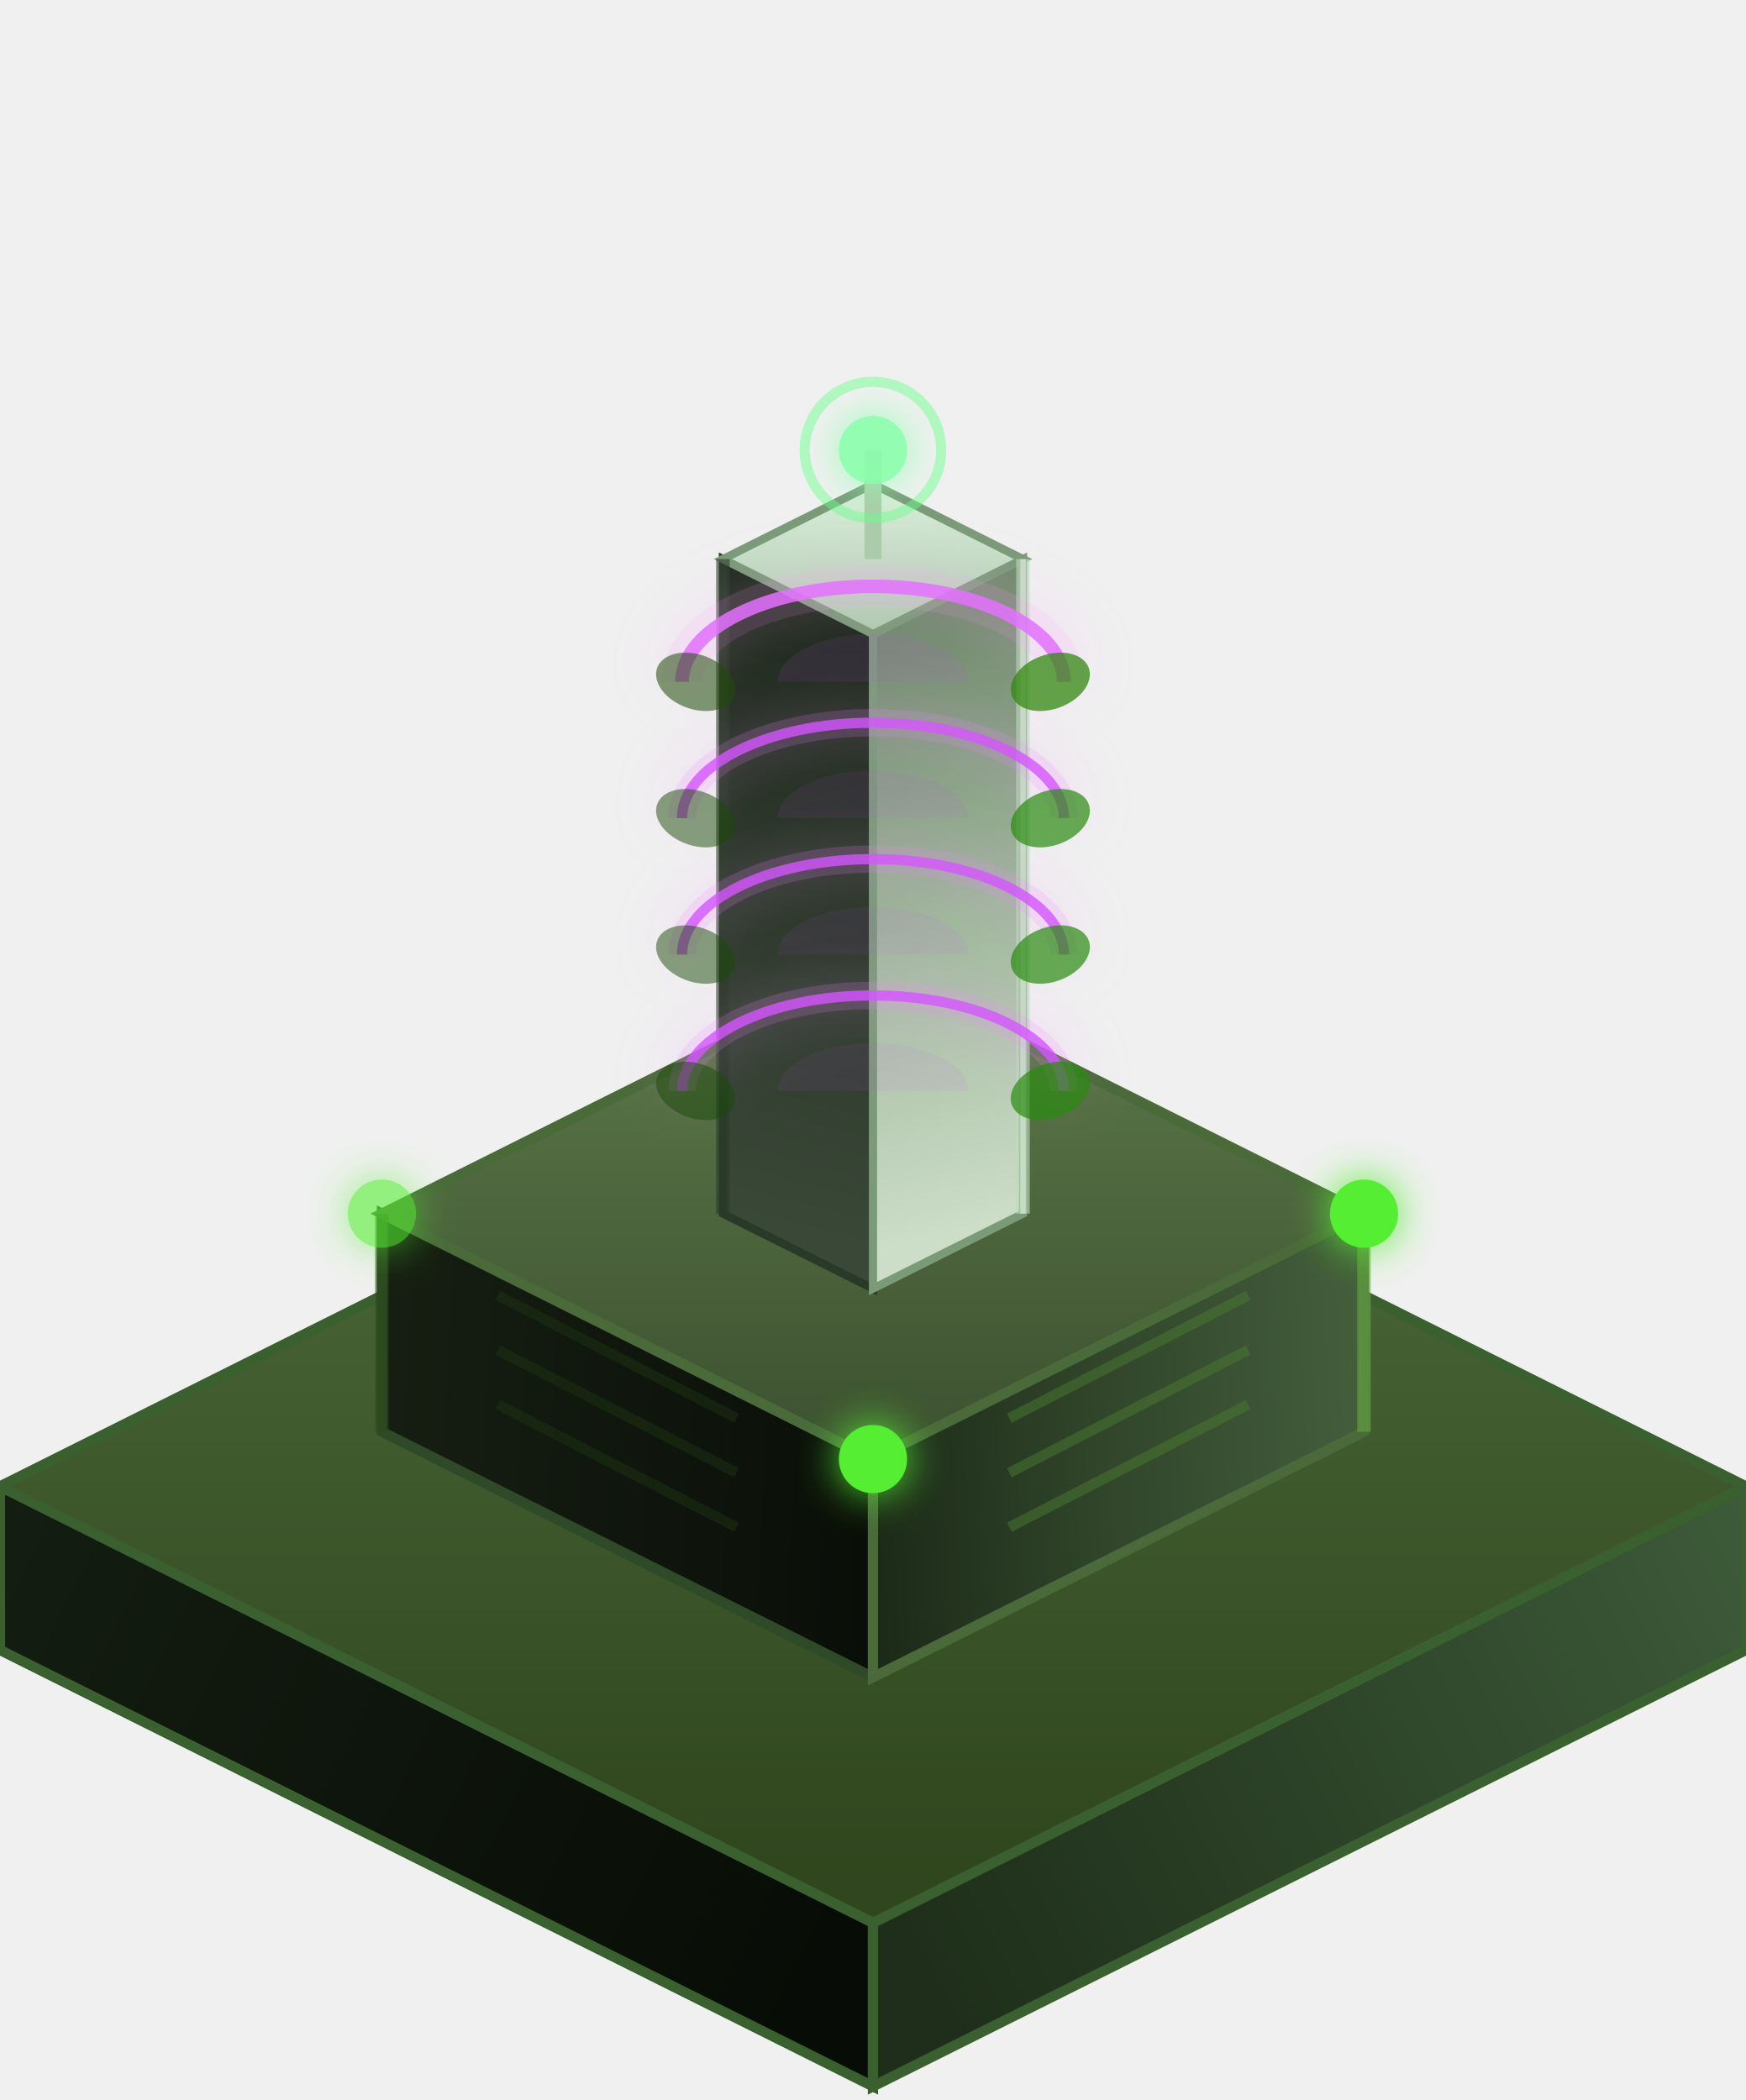
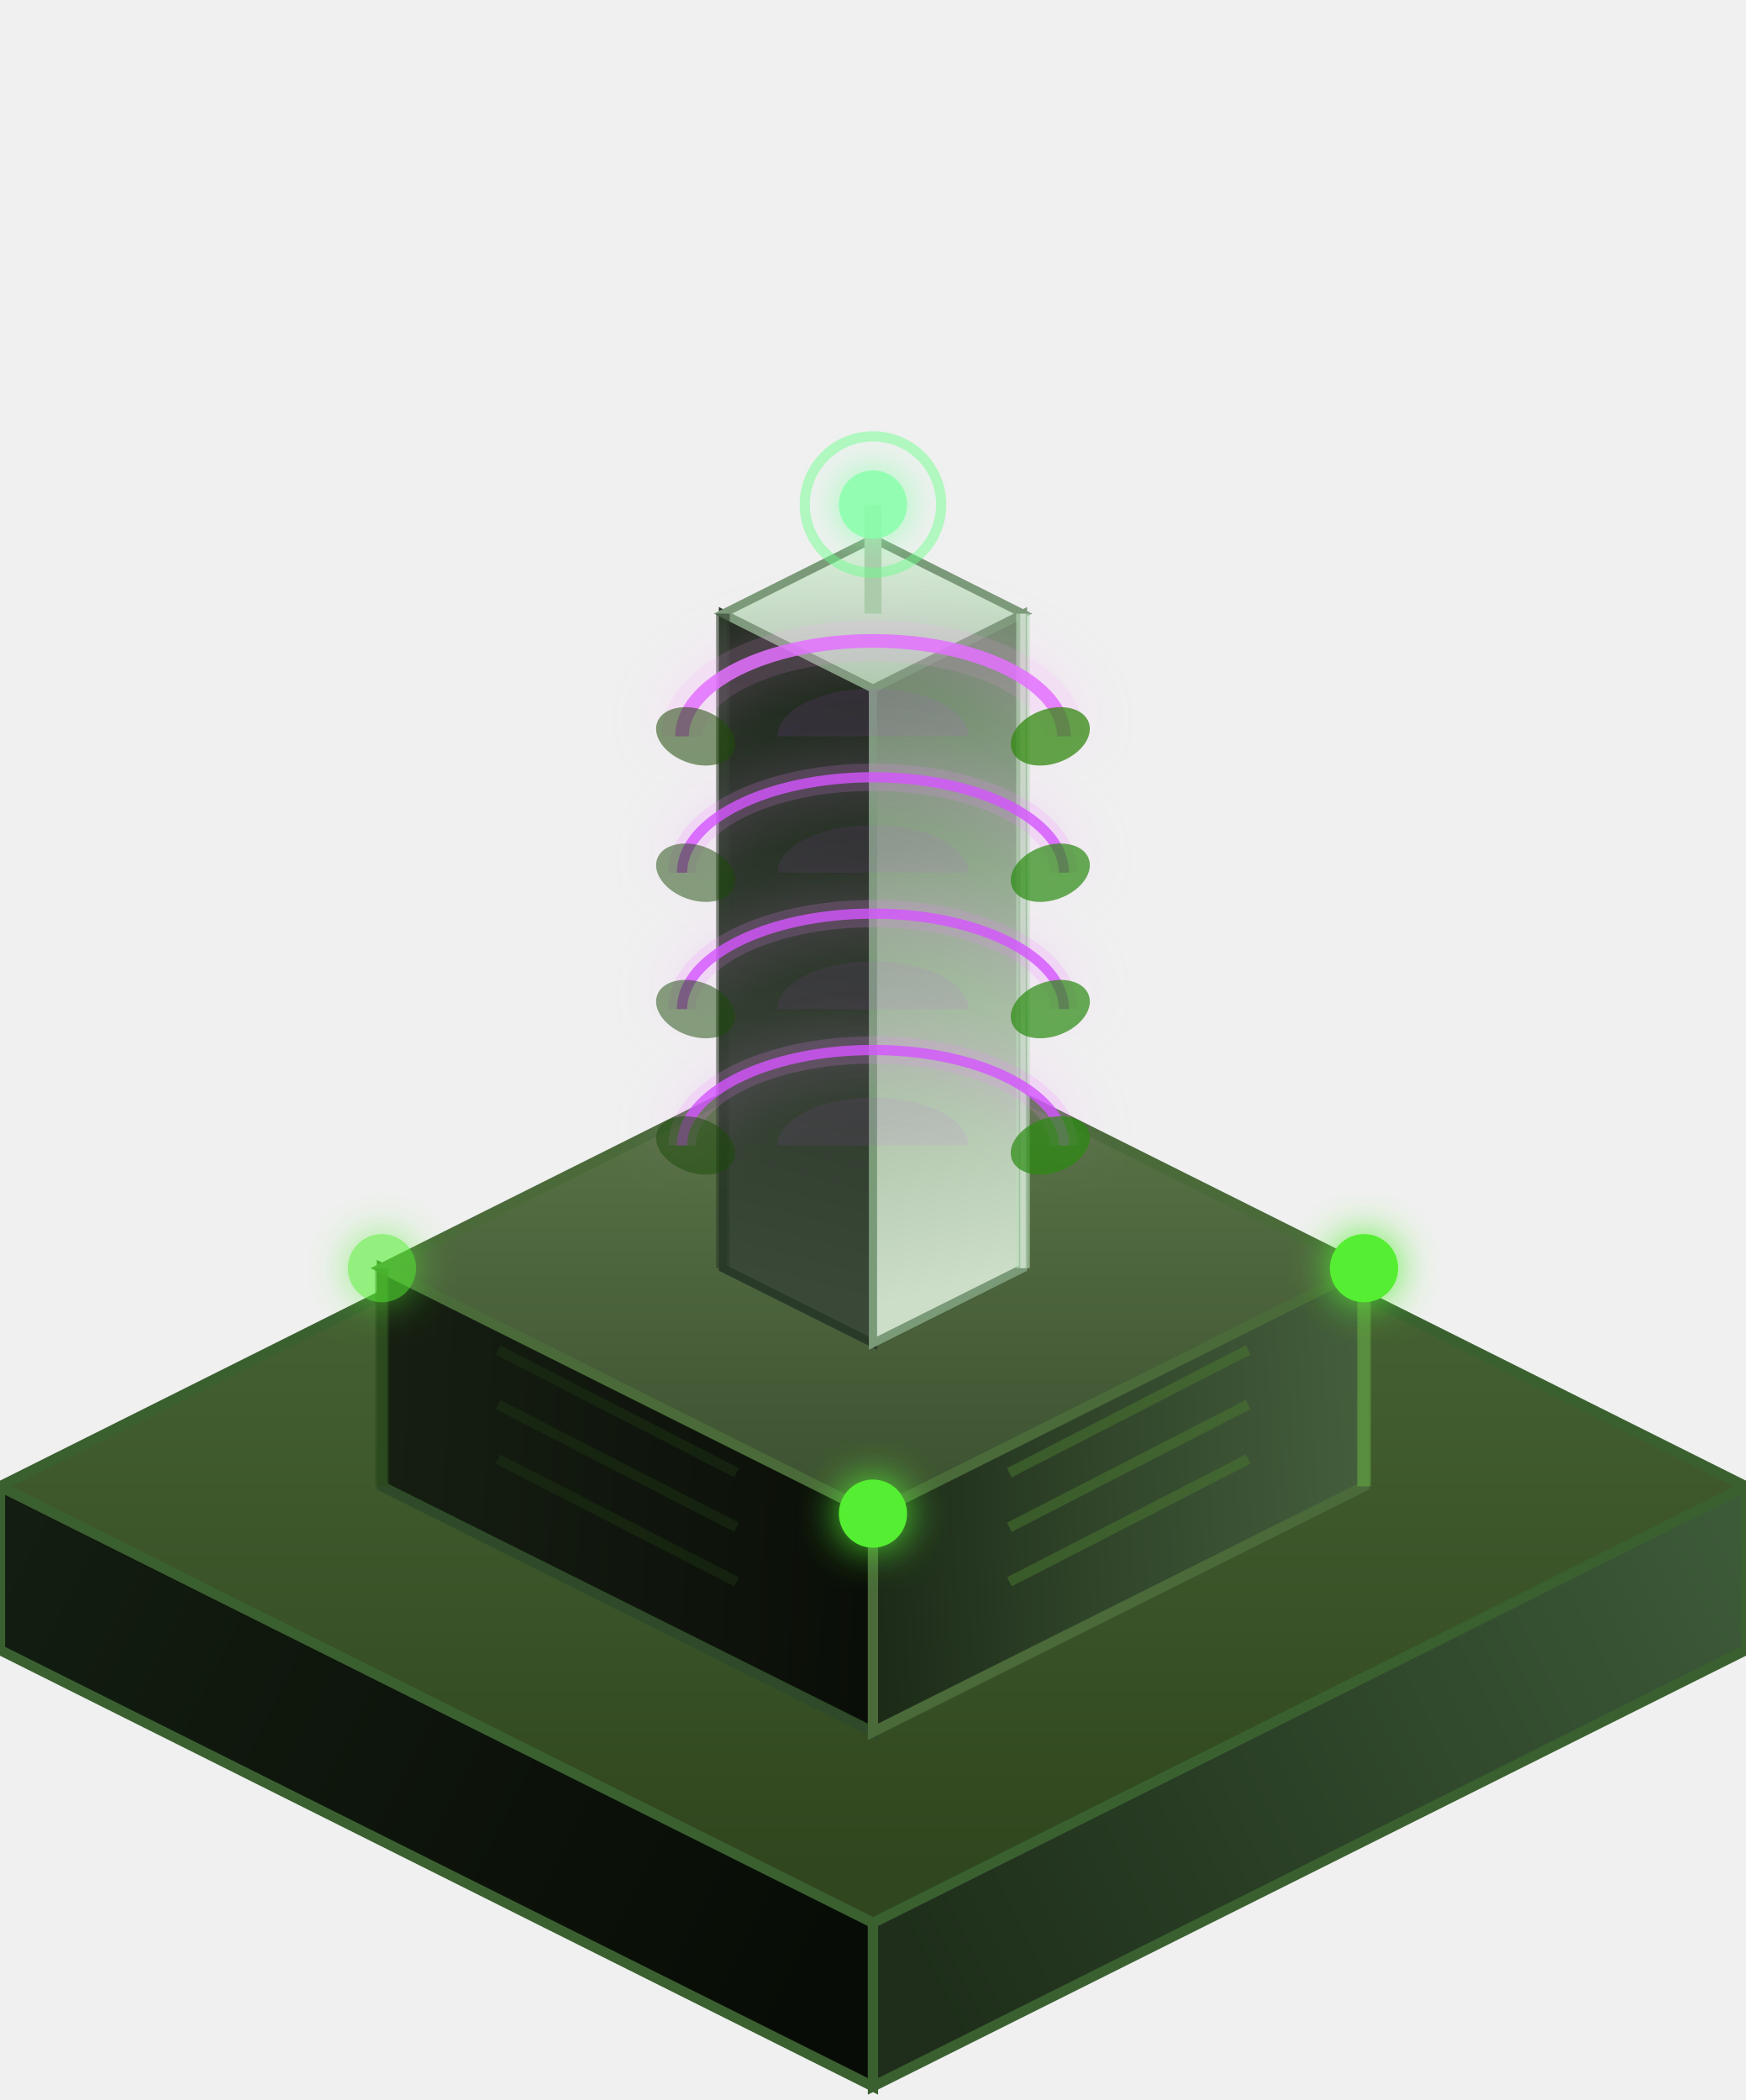
<svg xmlns="http://www.w3.org/2000/svg" viewBox="-128 -178 256 308" width="256" height="308">
  <defs>
    <linearGradient id="fR" gradientUnits="userSpaceOnUse" x1="128" y1="32" x2="0" y2="96">
      <stop offset="0%" stop-color="#3e5c3a" />
      <stop offset="100%" stop-color="#1e2e1a" />
    </linearGradient>
    <linearGradient id="fL" gradientUnits="userSpaceOnUse" x1="-128" y1="32" x2="0" y2="96">
      <stop offset="0%" stop-color="#141e12" />
      <stop offset="100%" stop-color="#080c06" />
    </linearGradient>
    <linearGradient id="fT" gradientUnits="userSpaceOnUse" x1="0" y1="-32" x2="0" y2="96">
      <stop offset="0%" stop-color="#50703e" />
      <stop offset="100%" stop-color="#30461e" />
    </linearGradient>
    <linearGradient id="bR" gradientUnits="userSpaceOnUse" x1="72" y1="4" x2="0" y2="8">
      <stop offset="0%" stop-color="#445e3c" />
      <stop offset="60%" stop-color="#2e4228" />
      <stop offset="100%" stop-color="#1c2a18" />
    </linearGradient>
    <linearGradient id="bL" gradientUnits="userSpaceOnUse" x1="-72" y1="4" x2="0" y2="8">
      <stop offset="0%" stop-color="#161e12" />
      <stop offset="100%" stop-color="#0a0e08" />
    </linearGradient>
    <linearGradient id="bT" gradientUnits="userSpaceOnUse" x1="0" y1="-64" x2="0" y2="8">
      <stop offset="0%" stop-color="#5e7a4a" />
      <stop offset="100%" stop-color="#3c5030" />
    </linearGradient>
    <linearGradient id="tR" gradientUnits="userSpaceOnUse" x1="22" y1="-53" x2="0" y2="-138">
      <stop offset="0%" stop-color="#ccddc8" />
      <stop offset="50%" stop-color="#a0b89c" />
      <stop offset="100%" stop-color="#708a6c" />
    </linearGradient>
    <linearGradient id="tL" gradientUnits="userSpaceOnUse" x1="-22" y1="-53" x2="0" y2="-138">
      <stop offset="0%" stop-color="#3a4838" />
      <stop offset="100%" stop-color="#1e2a1c" />
    </linearGradient>
    <linearGradient id="tTop" gradientUnits="userSpaceOnUse" x1="0" y1="-160" x2="0" y2="-138">
      <stop offset="0%" stop-color="#ddeedd" />
      <stop offset="100%" stop-color="#aaccaa" />
    </linearGradient>
    <filter id="glow" x="-60%" y="-60%" width="220%" height="220%">
      <feGaussianBlur stdDeviation="3" result="blur" />
      <feMerge>
        <feMergeNode in="blur" />
        <feMergeNode in="SourceGraphic" />
      </feMerge>
    </filter>
    <filter id="softglow" x="-80%" y="-80%" width="260%" height="260%">
      <feGaussianBlur stdDeviation="6" result="blur" />
      <feMerge>
        <feMergeNode in="blur" />
        <feMergeNode in="SourceGraphic" />
      </feMerge>
    </filter>
    <filter id="ringbloom" x="-100%" y="-100%" width="300%" height="300%">
      <feGaussianBlur stdDeviation="4" result="blur" />
      <feMerge>
        <feMergeNode in="blur" />
        <feMergeNode in="SourceGraphic" />
      </feMerge>
    </filter>
  </defs>
  <polygon points="-128,64 0,128 0,104 -128,40" fill="url(#fL)" stroke="#3a6030" stroke-width="1.5" />
  <polygon points="128,64 0,128 0,104 128,40" fill="url(#fR)" stroke="#3a6030" stroke-width="1.5" />
  <polygon points="0,-24 128,40 0,104 -128,40" fill="url(#fT)" stroke="#3a6030" stroke-width="1.5" />
-   <g transform="translate(0, 28)">
+   <g transform="translate(0, 36)">
    <polygon points="-72,4 0,40 0,8 -72,-28" fill="url(#bL)" stroke="#2e4a28" stroke-width="1.5" />
    <polygon points="72,4 0,40 0,8 72,-28" fill="url(#bR)" stroke="#4a6a3a" stroke-width="1.5" />
    <polygon points="0,-64 72,-28 0,8 -72,-28" fill="url(#bT)" stroke="#4a6a3a" stroke-width="1.5" />
    <line x1="72" y1="4" x2="72" y2="-28" stroke="#66aa44" stroke-width="2" opacity="0.55" />
    <line x1="55" y1="0" x2="20" y2="18" stroke="#4a7a30" stroke-width="1.5" opacity="0.5" />
    <line x1="55" y1="-8" x2="20" y2="10" stroke="#4a7a30" stroke-width="1.5" opacity="0.5" />
    <line x1="55" y1="-16" x2="20" y2="2" stroke="#4a7a30" stroke-width="1.5" opacity="0.5" />
    <line x1="-72" y1="4" x2="-72" y2="-28" stroke="#2a4a18" stroke-width="2" opacity="0.55" />
    <line x1="-55" y1="0" x2="-20" y2="18" stroke="#1e3a14" stroke-width="1.5" opacity="0.4" />
    <line x1="-55" y1="-8" x2="-20" y2="10" stroke="#1e3a14" stroke-width="1.5" opacity="0.4" />
    <line x1="-55" y1="-16" x2="-20" y2="2" stroke="#1e3a14" stroke-width="1.5" opacity="0.4" />
    <circle cx="72" cy="-28" r="5" fill="#55ee33" filter="url(#glow)" />
    <circle cx="-72" cy="-28" r="5" fill="#55ee33" filter="url(#glow)" opacity="0.6" />
    <circle cx="0" cy="8" r="5" fill="#55ee33" filter="url(#glow)" />
    <g transform="translate(0, 25)">
      <polygon points="-22,-53 0,-42 0,-138 -22,-149" fill="url(#tL)" stroke="#2a3a28" stroke-width="1.2" />
      <polygon points="22,-53 0,-42 0,-138 22,-149" fill="url(#tR)" stroke="#7a9a78" stroke-width="1.2" />
      <polygon points="0,-160 22,-149 0,-138 -22,-149" fill="url(#tTop)" stroke="#7a9a78" stroke-width="1.2" />
      <line x1="22" y1="-53" x2="22" y2="-149" stroke="#bbddbb" stroke-width="2" opacity="0.6" />
      <line x1="22" y1="-53" x2="22" y2="-149" stroke="#ffffff" stroke-width="0.8" opacity="0.4" />
      <line x1="-22" y1="-53" x2="-22" y2="-149" stroke="#2a3a28" stroke-width="2" opacity="0.6" />
      <g transform="translate(0, 11)">
        <path d="M 28,-82 A 28,14 0 0,0 -28,-82" fill="none" stroke="#cc44ff" stroke-width="1.5" opacity="0.8" />
        <path d="M 28,-82 A 28,14 0 0,0 -28,-82" fill="none" stroke="#ee88ff" stroke-width="4" opacity="0.25" filter="url(#ringbloom)" />
        <path d="M 14,-82 A 14,7 0 0,0 -14,-82 Z" fill="#cc44ff" opacity="0.08" />
        <path d="M 28,-102 A 28,14 0 0,0 -28,-102" fill="none" stroke="#cc44ff" stroke-width="1.5" opacity="0.8" />
        <path d="M 28,-102 A 28,14 0 0,0 -28,-102" fill="none" stroke="#ee88ff" stroke-width="4" opacity="0.25" filter="url(#ringbloom)" />
        <path d="M 14,-102 A 14,7 0 0,0 -14,-102 Z" fill="#cc44ff" opacity="0.08" />
        <path d="M 28,-122 A 28,14 0 0,0 -28,-122" fill="none" stroke="#cc44ff" stroke-width="1.5" opacity="0.8" />
        <path d="M 28,-122 A 28,14 0 0,0 -28,-122" fill="none" stroke="#ee88ff" stroke-width="4" opacity="0.25" filter="url(#ringbloom)" />
        <path d="M 14,-122 A 14,7 0 0,0 -14,-122 Z" fill="#cc44ff" opacity="0.08" />
        <path d="M 28,-142 A 28,14 0 0,0 -28,-142" fill="none" stroke="#dd66ff" stroke-width="2" opacity="0.85" />
        <path d="M 28,-142 A 28,14 0 0,0 -28,-142" fill="none" stroke="#ff99ff" stroke-width="6" opacity="0.2" filter="url(#ringbloom)" />
        <path d="M 14,-142 A 14,7 0 0,0 -14,-142 Z" fill="#cc44ff" opacity="0.1" />
        <ellipse cx="26" cy="-82" rx="6" ry="4" fill="#2a8a10" opacity="0.7" transform="rotate(-20,26,-82)" />
        <ellipse cx="26" cy="-102" rx="6" ry="4" fill="#2a8a10" opacity="0.7" transform="rotate(-20,26,-102)" />
        <ellipse cx="26" cy="-122" rx="6" ry="4" fill="#2a8a10" opacity="0.7" transform="rotate(-20,26,-122)" />
        <ellipse cx="26" cy="-142" rx="6" ry="4" fill="#338810" opacity="0.75" transform="rotate(-20,26,-142)" />
        <ellipse cx="-26" cy="-82" rx="6" ry="4" fill="#1a4a08" opacity="0.5" transform="rotate(20,-26,-82)" />
        <ellipse cx="-26" cy="-102" rx="6" ry="4" fill="#1a4a08" opacity="0.5" transform="rotate(20,-26,-102)" />
        <ellipse cx="-26" cy="-122" rx="6" ry="4" fill="#1a4a08" opacity="0.5" transform="rotate(20,-26,-122)" />
        <ellipse cx="-26" cy="-142" rx="6" ry="4" fill="#1f4a08" opacity="0.55" transform="rotate(20,-26,-142)" />
        <line x1="0" y1="-160" x2="0" y2="-176" stroke="#aaccaa" stroke-width="2.5" />
        <circle cx="0" cy="-176" r="5" fill="#88ffaa" opacity="0.9" filter="url(#glow)" />
        <circle cx="0" cy="-176" r="10" fill="none" stroke="#66ff88" stroke-width="1.5" opacity="0.45" />
      </g>
    </g>
  </g>
</svg>
